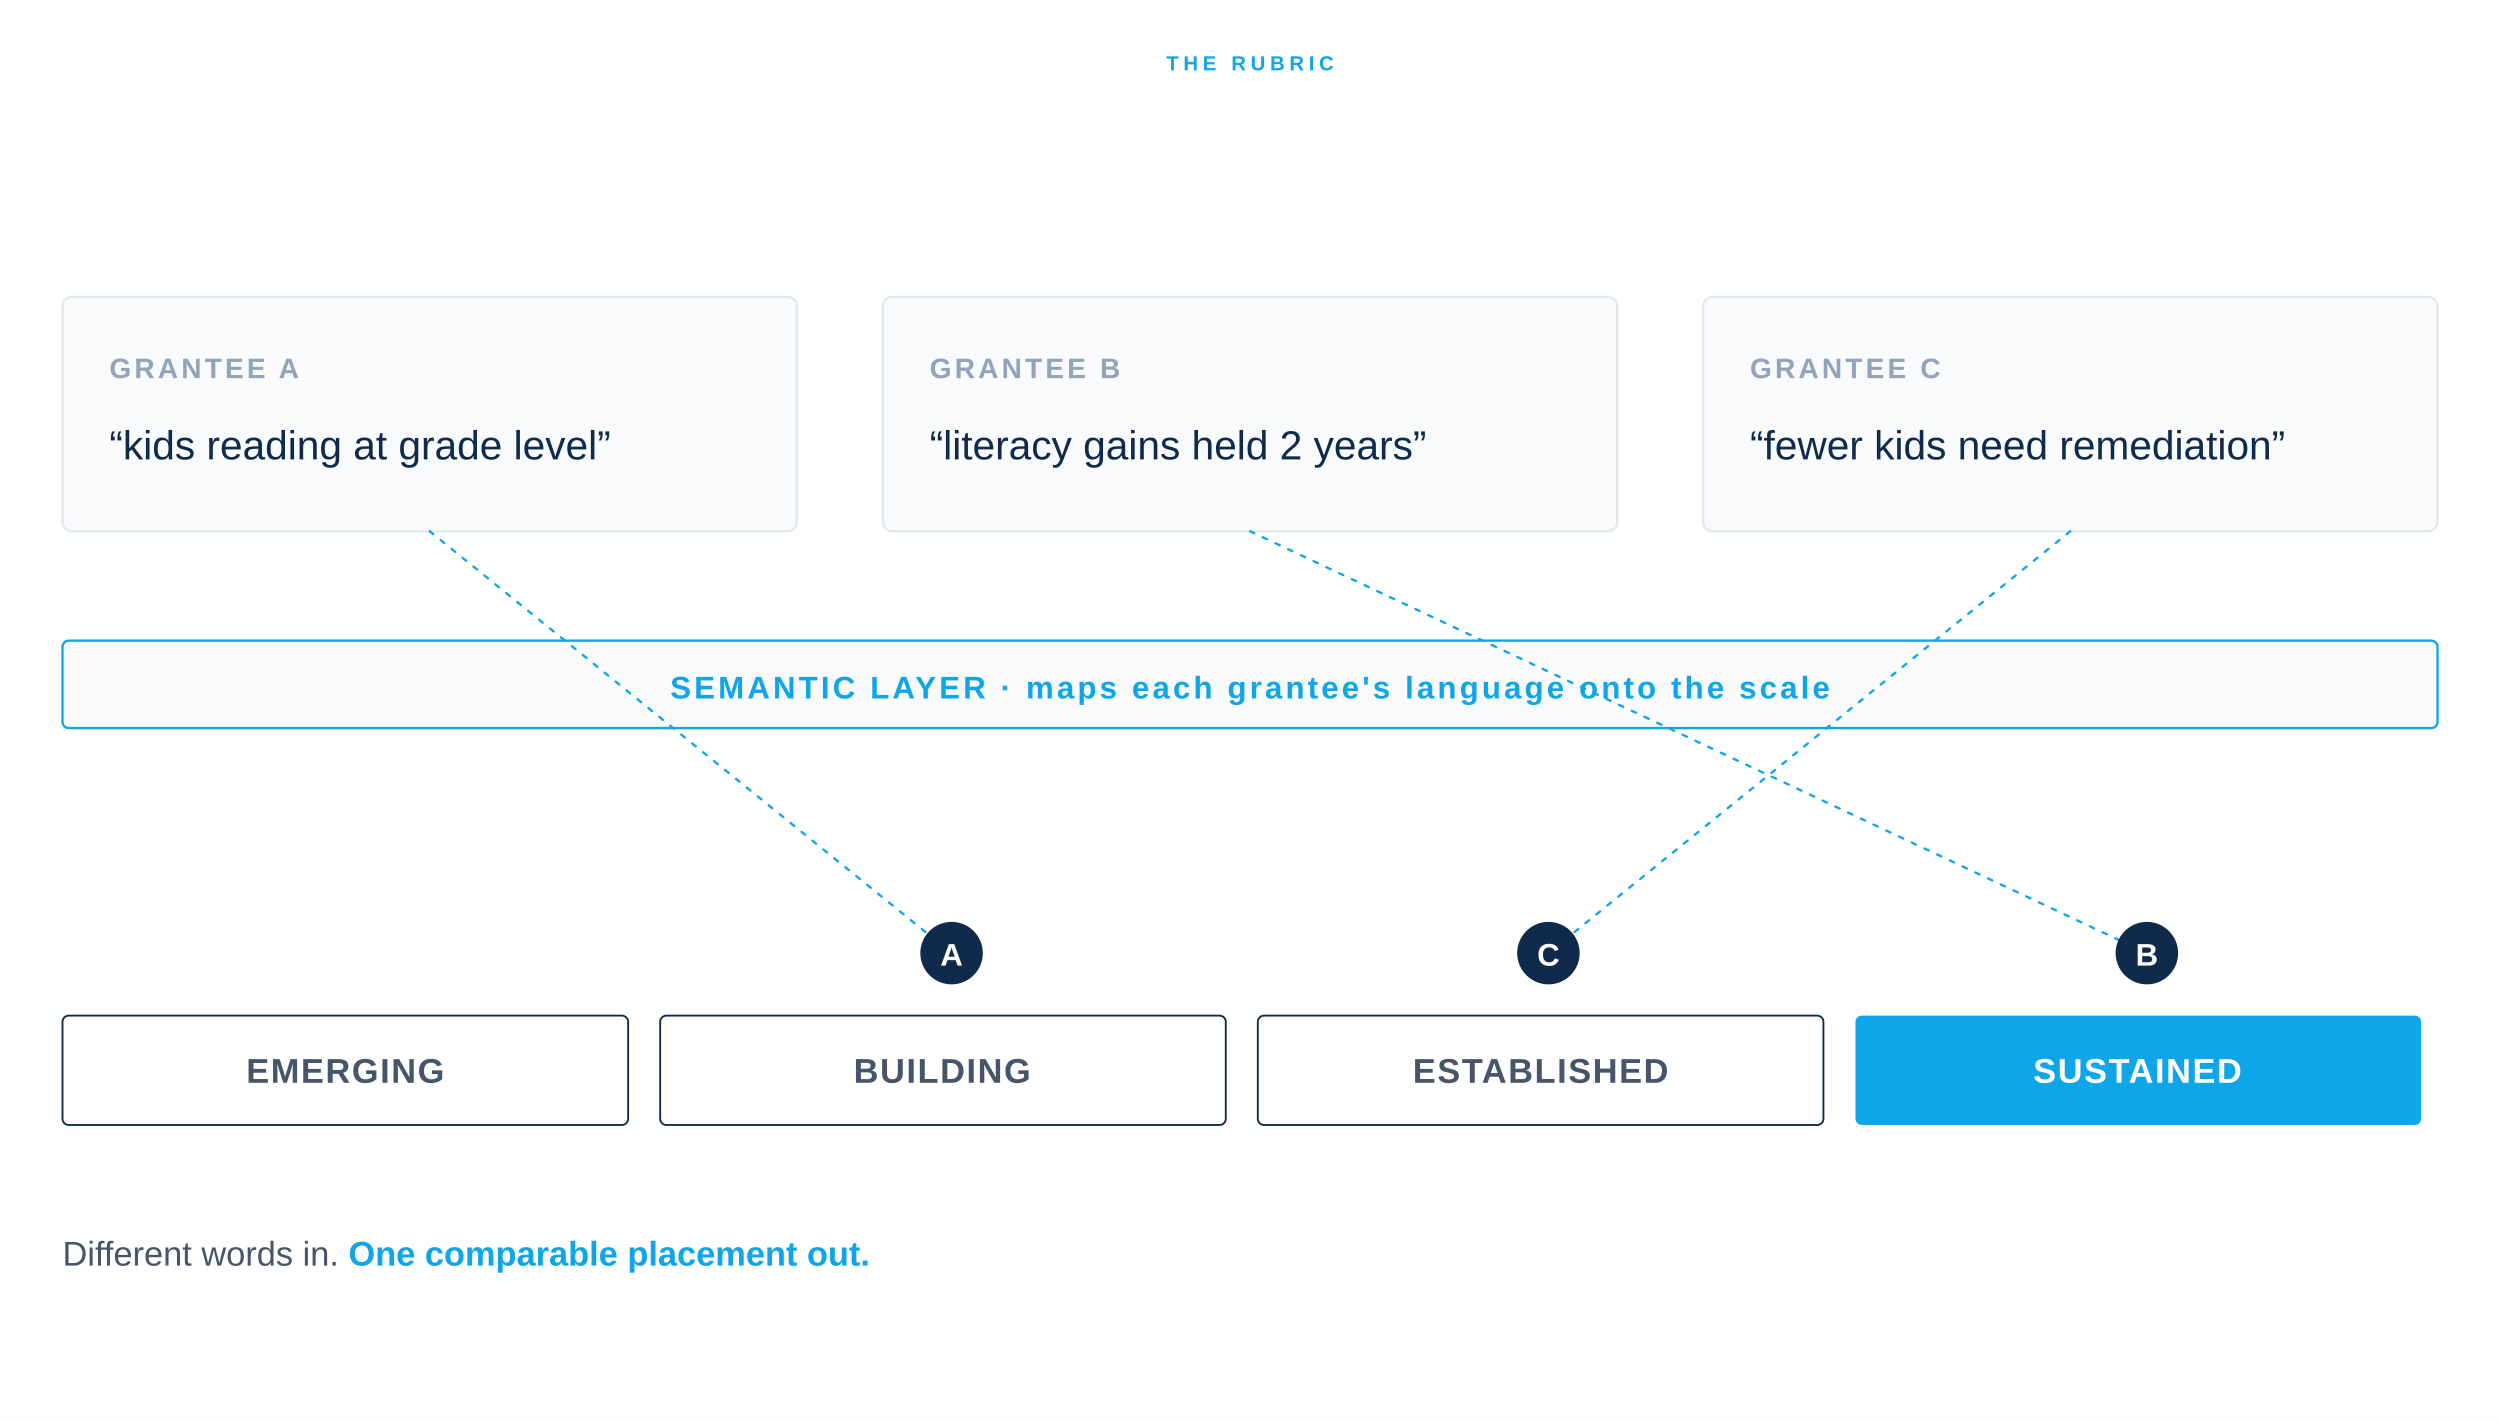
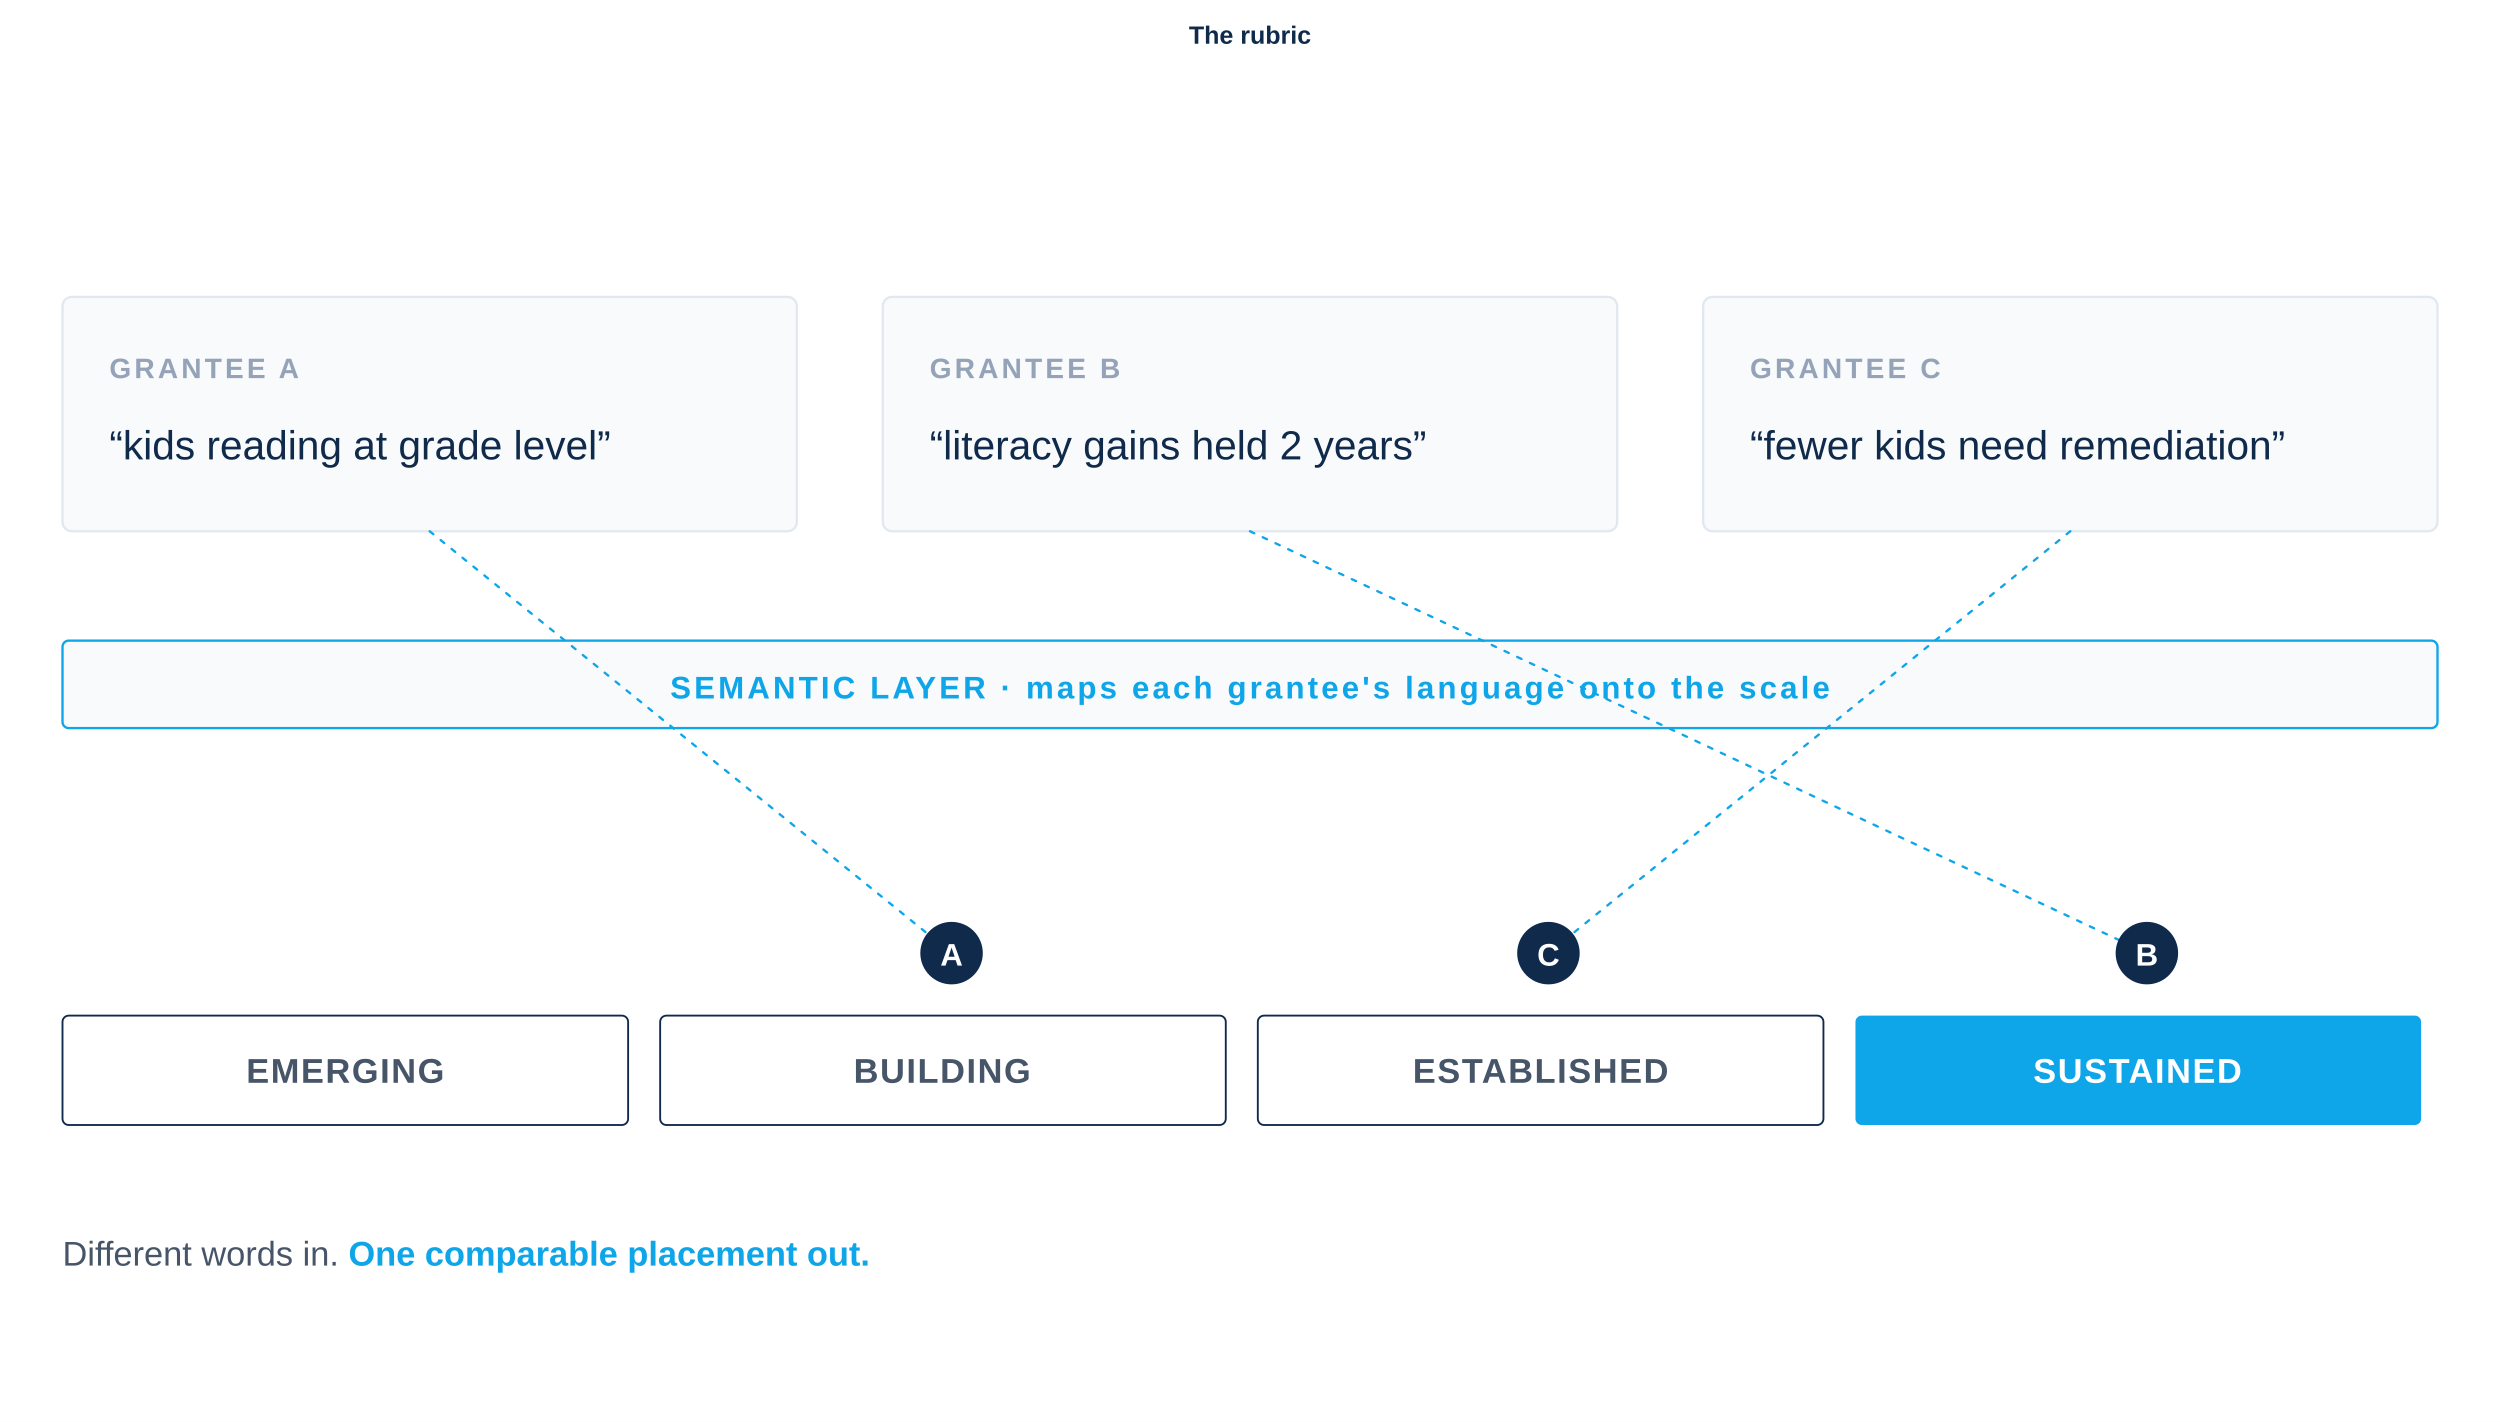
<svg xmlns="http://www.w3.org/2000/svg" viewBox="0 -110 1600 910" role="img" aria-labelledby="t">
  <rect x="0" y="-110" width="1600" height="910" fill="#FFFFFF" />
-   <text x="800" y="-65" font-family="-apple-system, BlinkMacSystemFont, 'Helvetica Neue', Arial, sans-serif" font-size="13" font-weight="600" fill="#0EA5E9" letter-spacing="3" text-anchor="middle">THE RUBRIC</text>
+   <text x="800" y="-82" font-family="-apple-system, BlinkMacSystemFont, 'Helvetica Neue', Arial, sans-serif" font-size="16" font-weight="700" fill="#0F2A4A" text-anchor="middle">The rubric</text>
  <g font-family="-apple-system, BlinkMacSystemFont, 'Helvetica Neue', Arial, sans-serif">
    <rect x="40" y="80" width="470" height="150" rx="6" fill="#F8FAFC" stroke="#E2E8F0" stroke-width="1.5" />
    <text x="70" y="132" font-size="18" letter-spacing="2" fill="#94A3B8" font-weight="600">GRANTEE A</text>
    <text x="70" y="184" font-size="26" fill="#0F2A4A">“kids reading at grade level”</text>
    <rect x="565" y="80" width="470" height="150" rx="6" fill="#F8FAFC" stroke="#E2E8F0" stroke-width="1.5" />
    <text x="595" y="132" font-size="18" letter-spacing="2" fill="#94A3B8" font-weight="600">GRANTEE B</text>
    <text x="595" y="184" font-size="26" fill="#0F2A4A">“literacy gains held 2 years”</text>
    <rect x="1090" y="80" width="470" height="150" rx="6" fill="#F8FAFC" stroke="#E2E8F0" stroke-width="1.5" />
    <text x="1120" y="132" font-size="18" letter-spacing="2" fill="#94A3B8" font-weight="600">GRANTEE C</text>
    <text x="1120" y="184" font-size="26" fill="#0F2A4A">“fewer kids need remediation”</text>
  </g>
  <rect x="40" y="300" width="1520" height="56" rx="4" fill="#F8FAFC" stroke="#0EA5E9" stroke-width="1.5" />
  <text x="800" y="337" font-family="-apple-system, BlinkMacSystemFont, 'Helvetica Neue', Arial, sans-serif" font-size="20" letter-spacing="2" fill="#0EA5E9" font-weight="600" text-anchor="middle">SEMANTIC LAYER  ·  maps each grantee's language onto the scale</text>
  <g stroke="#0EA5E9" stroke-width="1.5" stroke-dasharray="3 6" stroke-linecap="round" fill="none">
    <path d="M275 230 L609 500" />
    <path d="M800 230 L1374 500" />
    <path d="M1325 230 L991 500" />
  </g>
  <g fill="#0F2A4A">
    <circle cx="609" cy="500" r="20" />
    <circle cx="1374" cy="500" r="20" />
    <circle cx="991" cy="500" r="20" />
  </g>
  <g fill="#FFFFFF" font-family="-apple-system, BlinkMacSystemFont, 'Helvetica Neue', Arial, sans-serif" font-size="20" font-weight="600" text-anchor="middle">
    <text x="609" y="508">A</text>
    <text x="1374" y="508">B</text>
    <text x="991" y="508">C</text>
  </g>
  <g font-family="-apple-system, BlinkMacSystemFont, 'Helvetica Neue', Arial, sans-serif">
    <rect x="40" y="540" width="362" height="70" rx="4" fill="none" stroke="#0F2A4A" stroke-width="1.2" />
    <rect x="422.5" y="540" width="362" height="70" rx="4" fill="none" stroke="#0F2A4A" stroke-width="1.2" />
    <rect x="805" y="540" width="362" height="70" rx="4" fill="none" stroke="#0F2A4A" stroke-width="1.2" />
    <rect x="1187.5" y="540" width="362" height="70" rx="4" fill="#0EA5E9" />
    <text x="221" y="583" font-size="22" letter-spacing="1" fill="#475569" font-weight="600" text-anchor="middle">EMERGING</text>
    <text x="603" y="583" font-size="22" letter-spacing="1" fill="#475569" font-weight="600" text-anchor="middle">BUILDING</text>
    <text x="986" y="583" font-size="22" letter-spacing="1" fill="#475569" font-weight="600" text-anchor="middle">ESTABLISHED</text>
    <text x="1368" y="583" font-size="22" letter-spacing="1" fill="#FFFFFF" font-weight="600" text-anchor="middle">SUSTAINED</text>
  </g>
  <text x="40" y="700" font-family="-apple-system, BlinkMacSystemFont, 'Helvetica Neue', Arial, sans-serif" font-size="22" fill="#475569">Different words in. <tspan fill="#0EA5E9" font-weight="600">One comparable placement out.</tspan>
  </text>
</svg>
